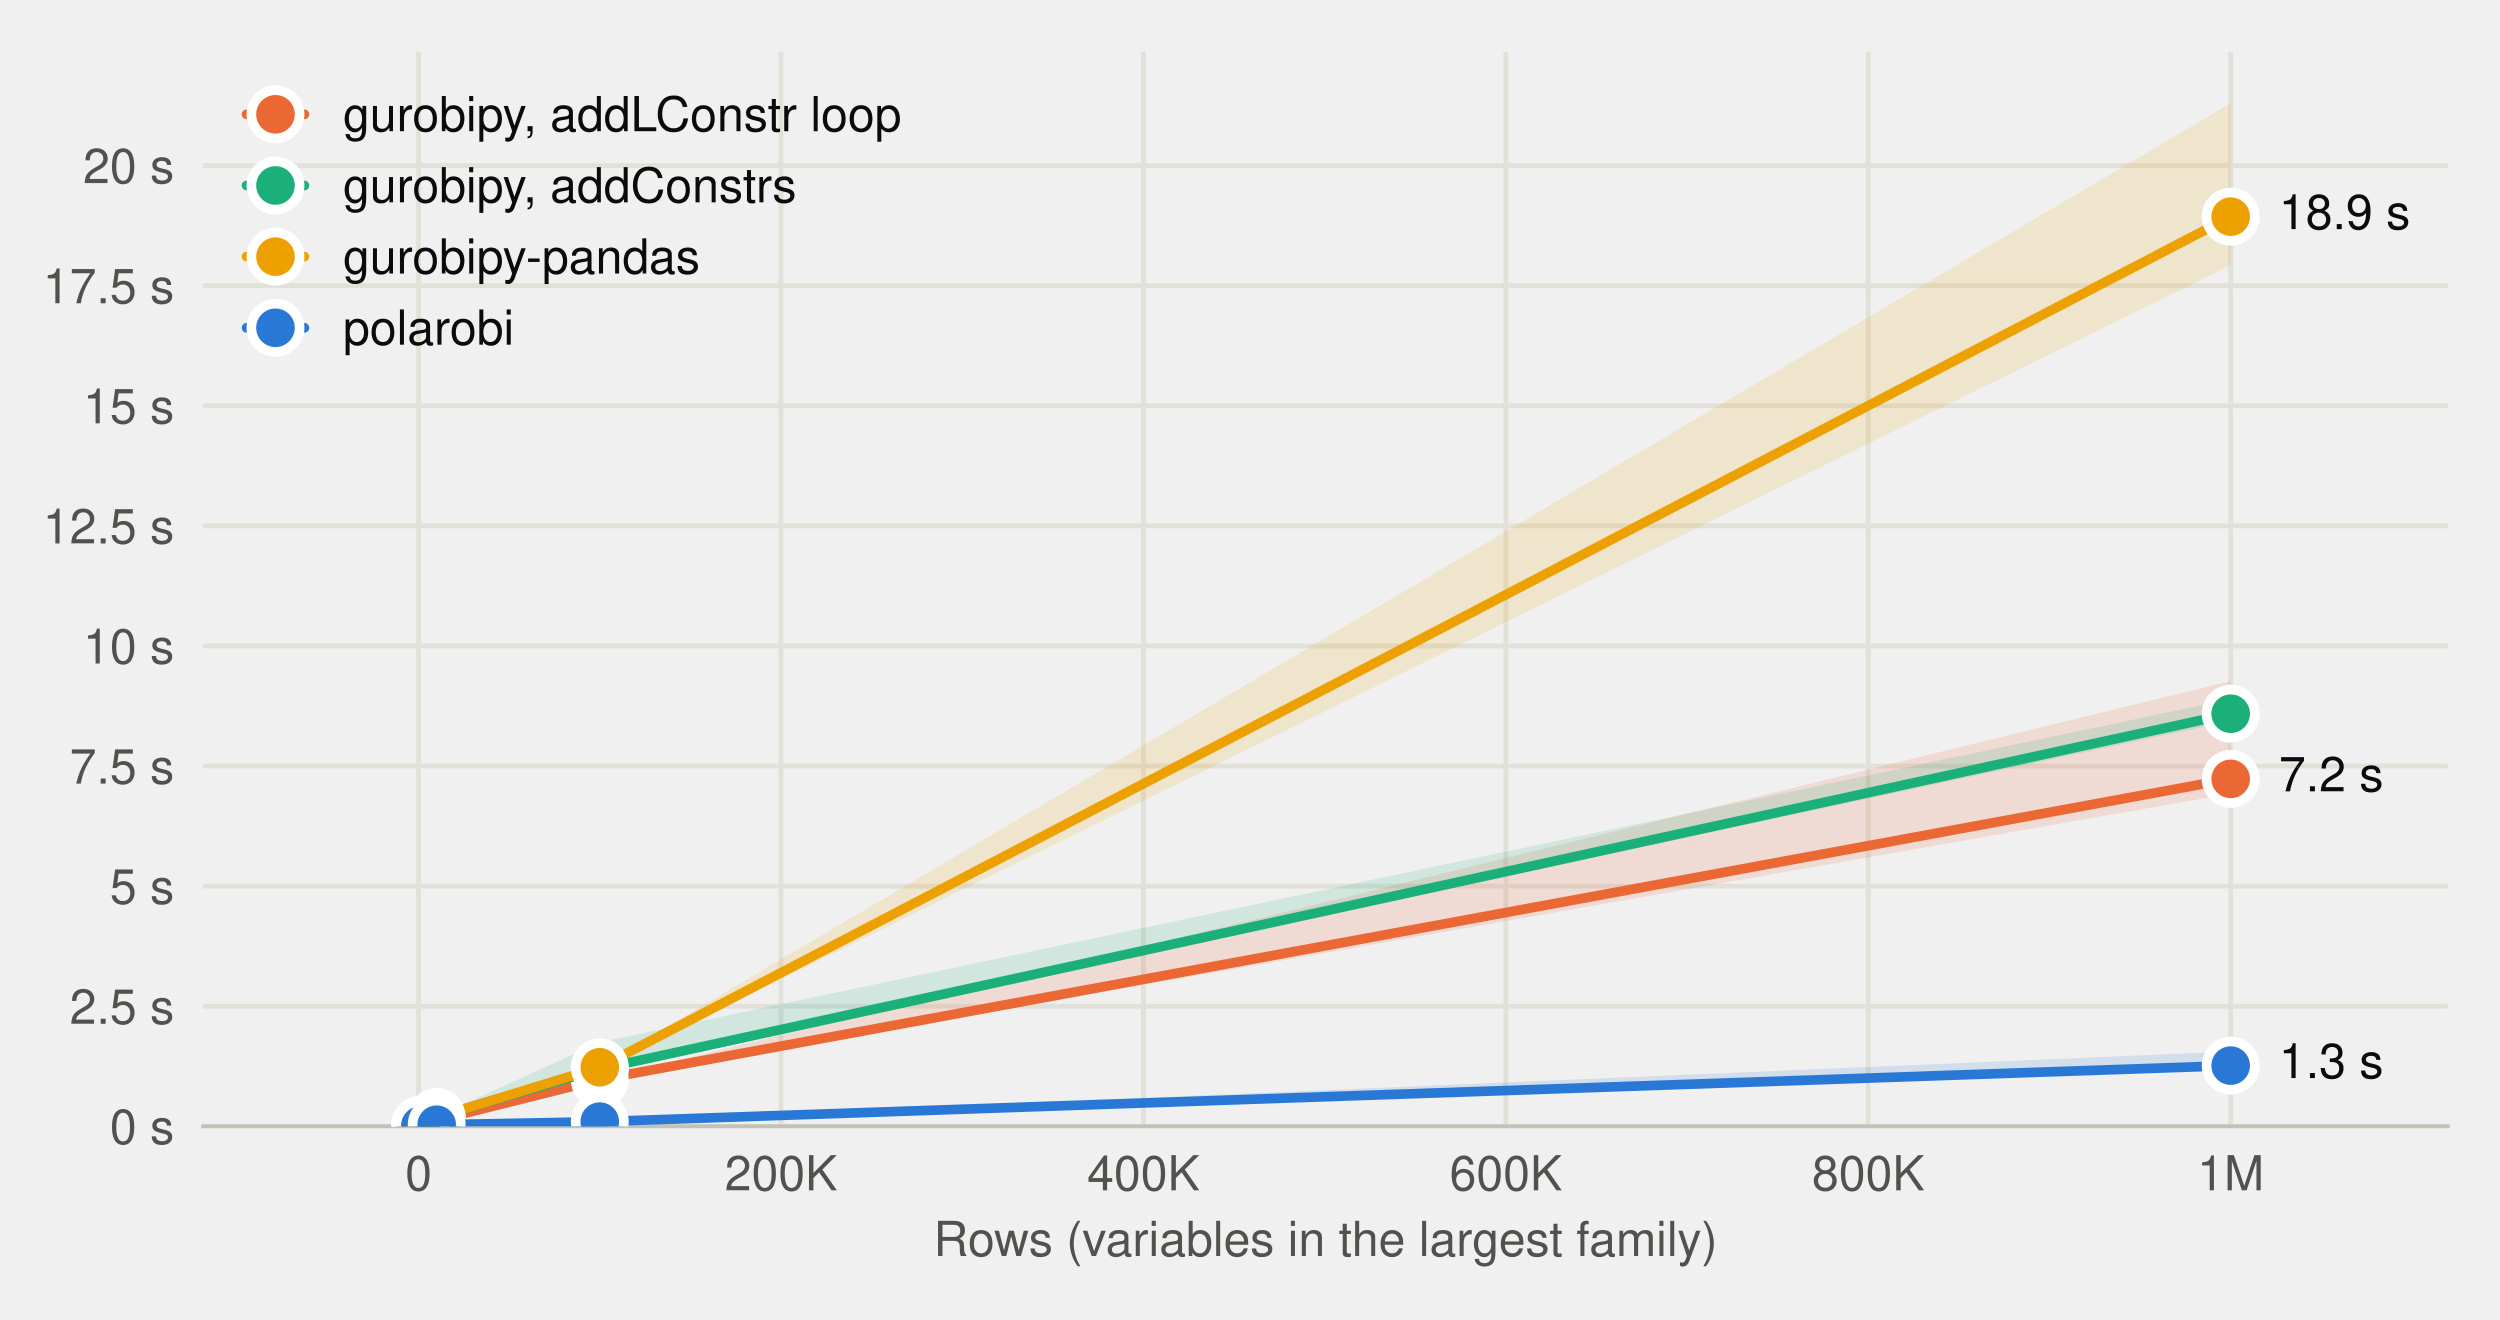
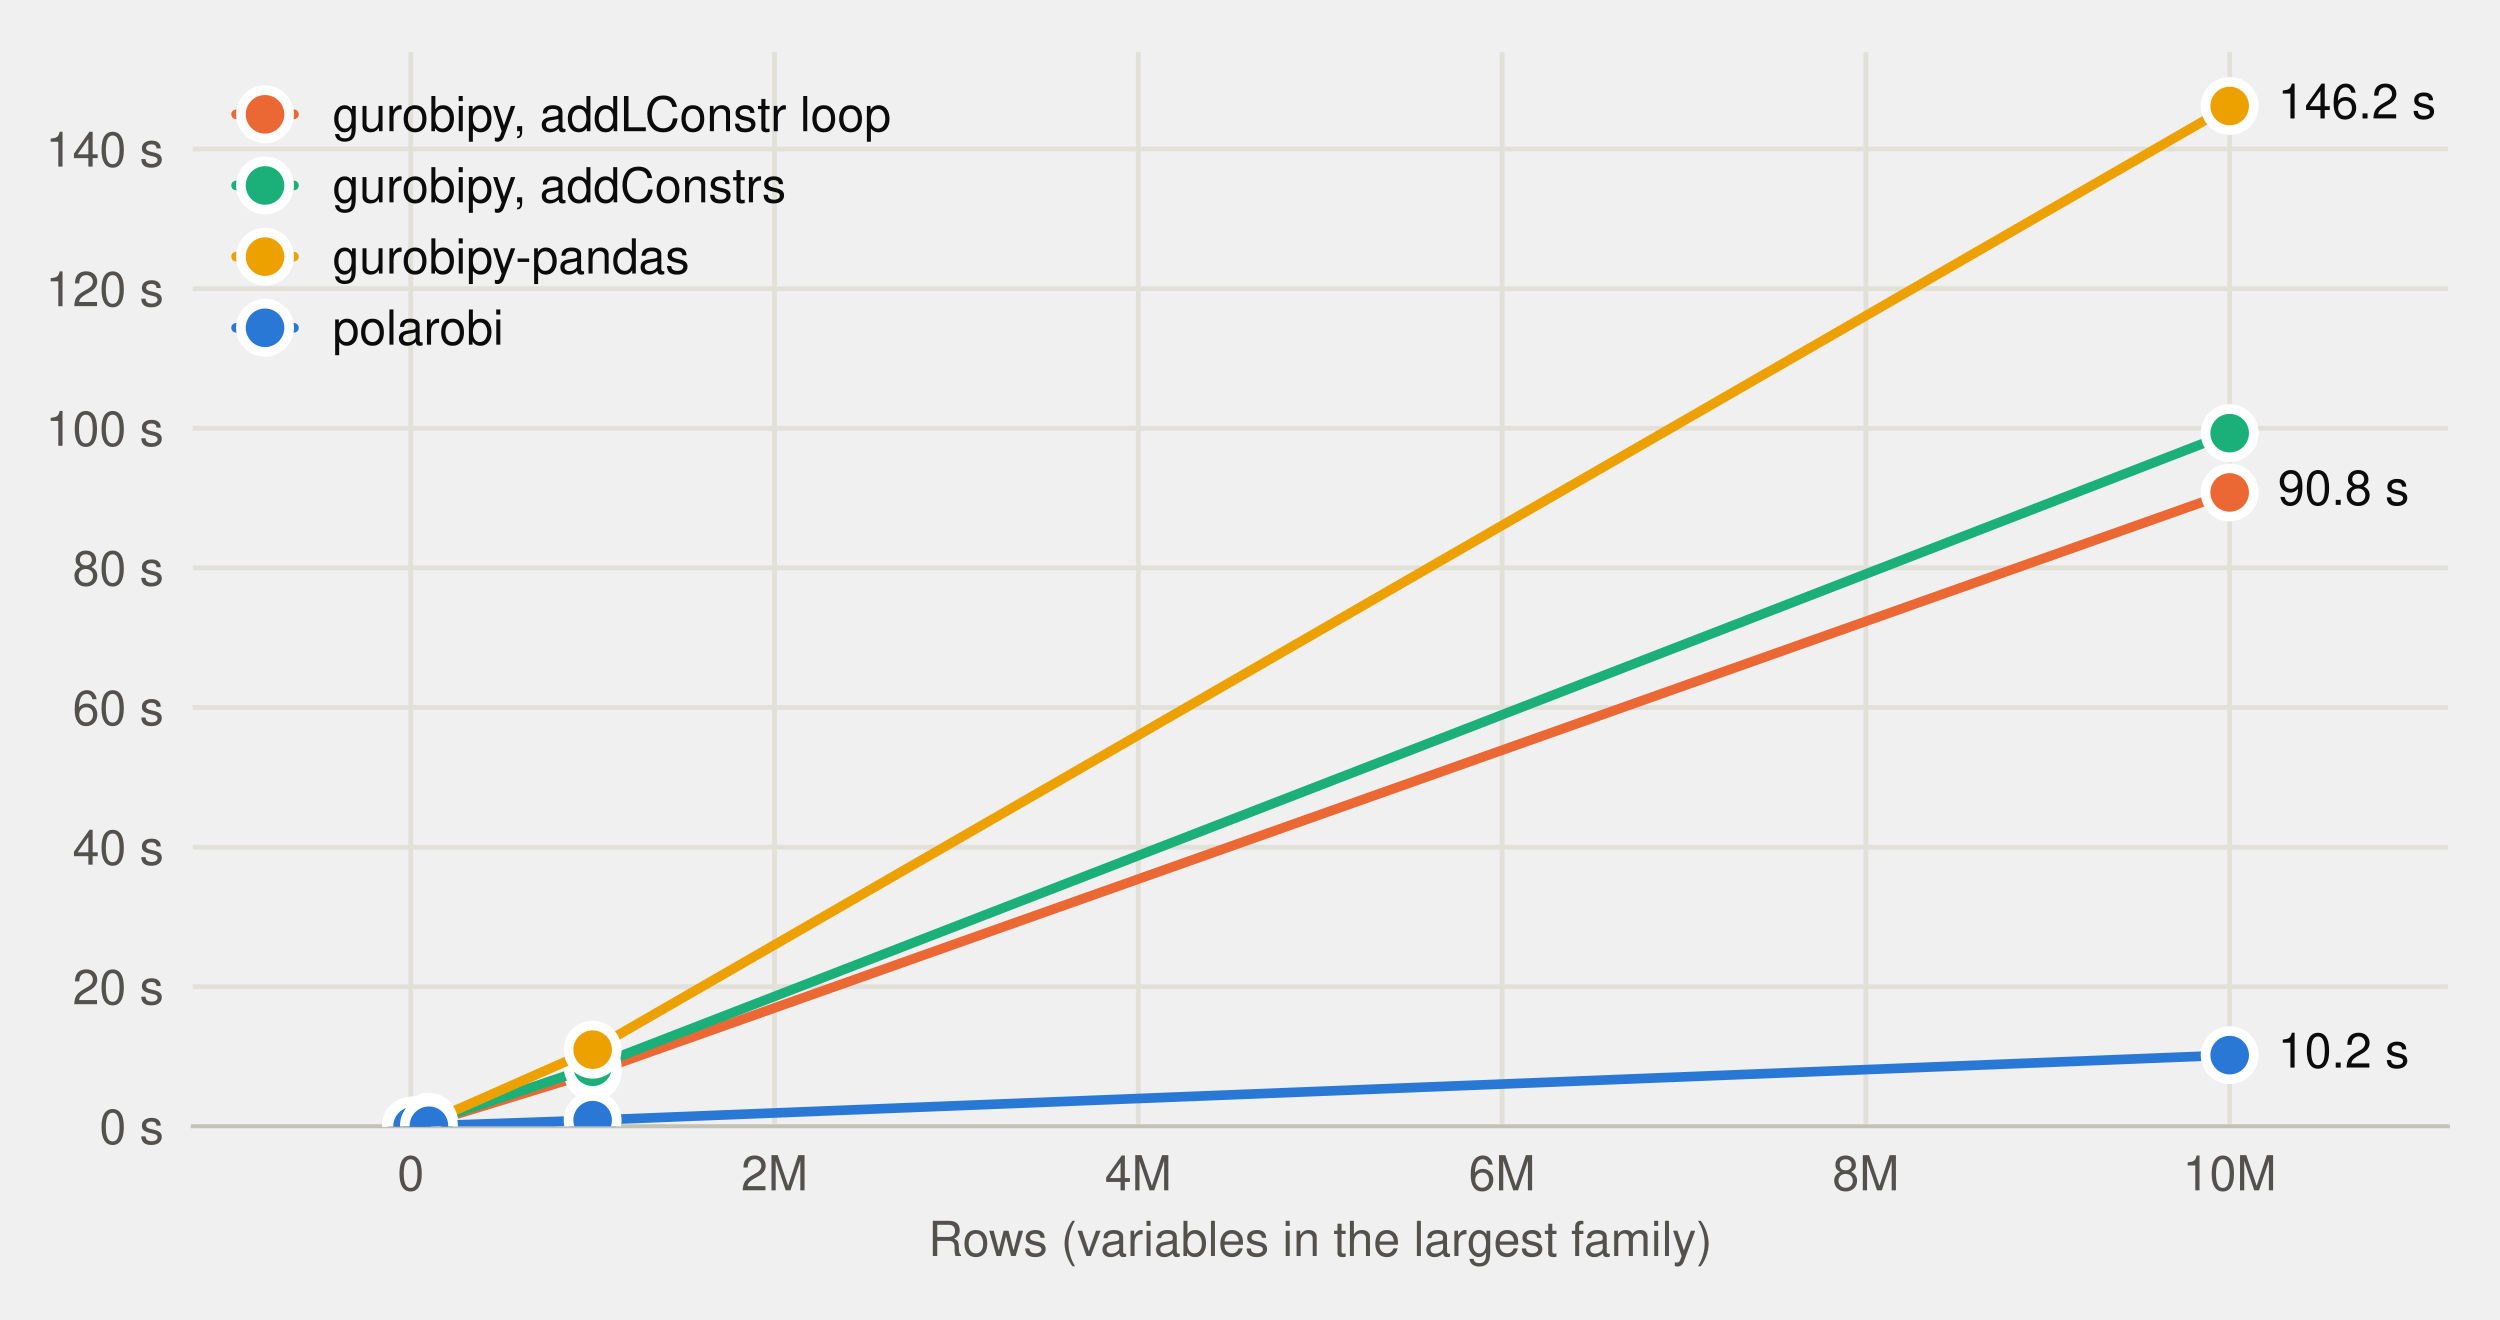
<svg xmlns="http://www.w3.org/2000/svg" xmlns:xlink="http://www.w3.org/1999/xlink" width="518.4pt" height="273.6pt" viewBox="0 0 518.4 273.6" version="1.1">
  <defs>
    <style type="text/css">*{stroke-linejoin: round; stroke-linecap: butt}</style>
  </defs>
  <g id="figure_1">
    <g id="patch_1">
      <path d="M 0 273.6  L 518.4 273.6  L 518.4 0  L 0 0  L 0 273.6  z " style="fill: none; opacity: 0" />
    </g>
    <g id="axes_1">
      <g id="patch_2">
-         <path d="M 42.123 233.553  L 507.6 233.553  L 507.6 10.8  L 42.123 10.8  L 42.123 233.553  z " style="fill: none" />
+         <path d="M 39.955 233.553  L 507.6 233.553  L 507.6 10.8  L 39.955 10.8  L 39.955 233.553  z " style="fill: none" />
      </g>
      <g id="matplotlib.axis_1">
        <g id="xtick_1">
          <g id="line2d_1">
-             <path d="M 86.794 233.553  L 86.794 10.8  " clip-path="url(#p4eef7593ea)" style="fill: none; stroke: #e1e0d9; stroke-linecap: square" />
+             <path d="M 85.173 233.553  L 85.173 10.8  " clip-path="url(#p4333befd88)" style="fill: none; stroke: #e1e0d9; stroke-linecap: square" />
          </g>
          <g id="line2d_2" />
          <g id="text_1">
-             <text style="font-size: 10px; font-family: 'Segoe UI', 'Helvetica', 'Arial', 'DejaVu Sans', sans-serif; text-anchor: middle; fill: #52514e" x="86.794" y="246.833" transform="rotate(-0 86.7938 246.833)">0</text>
+             <text style="font-size: 10px; font-family: 'Segoe UI', 'Helvetica', 'Arial', 'DejaVu Sans', sans-serif; text-anchor: middle; fill: #52514e" x="85.173" y="246.833" transform="rotate(-0 85.17297 246.833)">0</text>
          </g>
        </g>
        <g id="xtick_2">
          <g id="line2d_3">
-             <path d="M 161.946 233.553  L 161.946 10.8  " clip-path="url(#p4eef7593ea)" style="fill: none; stroke: #e1e0d9; stroke-linecap: square" />
+             <path d="M 160.607 233.553  L 160.607 10.8  " clip-path="url(#p4333befd88)" style="fill: none; stroke: #e1e0d9; stroke-linecap: square" />
          </g>
          <g id="line2d_4" />
          <g id="text_2">
-             <text style="font-size: 10px; font-family: 'Segoe UI', 'Helvetica', 'Arial', 'DejaVu Sans', sans-serif; text-anchor: middle; fill: #52514e" x="161.946" y="246.833" transform="rotate(-0 161.9458 246.833)">200K</text>
+             <text style="font-size: 10px; font-family: 'Segoe UI', 'Helvetica', 'Arial', 'DejaVu Sans', sans-serif; text-anchor: middle; fill: #52514e" x="160.607" y="246.833" transform="rotate(-0 160.6072 246.833)">2M</text>
          </g>
        </g>
        <g id="xtick_3">
          <g id="line2d_5">
-             <path d="M 237.098 233.553  L 237.098 10.8  " clip-path="url(#p4eef7593ea)" style="fill: none; stroke: #e1e0d9; stroke-linecap: square" />
+             <path d="M 236.041 233.553  L 236.041 10.8  " clip-path="url(#p4333befd88)" style="fill: none; stroke: #e1e0d9; stroke-linecap: square" />
          </g>
          <g id="line2d_6" />
          <g id="text_3">
-             <text style="font-size: 10px; font-family: 'Segoe UI', 'Helvetica', 'Arial', 'DejaVu Sans', sans-serif; text-anchor: middle; fill: #52514e" x="237.098" y="246.833" transform="rotate(-0 237.0978 246.833)">400K</text>
+             <text style="font-size: 10px; font-family: 'Segoe UI', 'Helvetica', 'Arial', 'DejaVu Sans', sans-serif; text-anchor: middle; fill: #52514e" x="236.041" y="246.833" transform="rotate(-0 236.0414 246.833)">4M</text>
          </g>
        </g>
        <g id="xtick_4">
          <g id="line2d_7">
-             <path d="M 312.25 233.553  L 312.25 10.8  " clip-path="url(#p4eef7593ea)" style="fill: none; stroke: #e1e0d9; stroke-linecap: square" />
+             <path d="M 311.476 233.553  L 311.476 10.8  " clip-path="url(#p4333befd88)" style="fill: none; stroke: #e1e0d9; stroke-linecap: square" />
          </g>
          <g id="line2d_8" />
          <g id="text_4">
-             <text style="font-size: 10px; font-family: 'Segoe UI', 'Helvetica', 'Arial', 'DejaVu Sans', sans-serif; text-anchor: middle; fill: #52514e" x="312.25" y="246.833" transform="rotate(-0 312.2498 246.833)">600K</text>
+             <text style="font-size: 10px; font-family: 'Segoe UI', 'Helvetica', 'Arial', 'DejaVu Sans', sans-serif; text-anchor: middle; fill: #52514e" x="311.476" y="246.833" transform="rotate(-0 311.4756 246.833)">6M</text>
          </g>
        </g>
        <g id="xtick_5">
          <g id="line2d_9">
-             <path d="M 387.402 233.553  L 387.402 10.8  " clip-path="url(#p4eef7593ea)" style="fill: none; stroke: #e1e0d9; stroke-linecap: square" />
+             <path d="M 386.91 233.553  L 386.91 10.8  " clip-path="url(#p4333befd88)" style="fill: none; stroke: #e1e0d9; stroke-linecap: square" />
          </g>
          <g id="line2d_10" />
          <g id="text_5">
-             <text style="font-size: 10px; font-family: 'Segoe UI', 'Helvetica', 'Arial', 'DejaVu Sans', sans-serif; text-anchor: middle; fill: #52514e" x="387.402" y="246.833" transform="rotate(-0 387.4019 246.833)">800K</text>
+             <text style="font-size: 10px; font-family: 'Segoe UI', 'Helvetica', 'Arial', 'DejaVu Sans', sans-serif; text-anchor: middle; fill: #52514e" x="386.91" y="246.833" transform="rotate(-0 386.9098 246.833)">8M</text>
          </g>
        </g>
        <g id="xtick_6">
          <g id="line2d_11">
-             <path d="M 462.554 233.553  L 462.554 10.8  " clip-path="url(#p4eef7593ea)" style="fill: none; stroke: #e1e0d9; stroke-linecap: square" />
+             <path d="M 462.344 233.553  L 462.344 10.8  " clip-path="url(#p4333befd88)" style="fill: none; stroke: #e1e0d9; stroke-linecap: square" />
          </g>
          <g id="line2d_12" />
          <g id="text_6">
-             <text style="font-size: 10px; font-family: 'Segoe UI', 'Helvetica', 'Arial', 'DejaVu Sans', sans-serif; text-anchor: middle; fill: #52514e" x="462.554" y="246.833" transform="rotate(-0 462.5539 246.833)">1M</text>
+             <text style="font-size: 10px; font-family: 'Segoe UI', 'Helvetica', 'Arial', 'DejaVu Sans', sans-serif; text-anchor: middle; fill: #52514e" x="462.344" y="246.833" transform="rotate(-0 462.344 246.833)">10M</text>
          </g>
        </g>
        <g id="text_7">
-           <text style="font-size: 10px; font-family: 'Segoe UI', 'Helvetica', 'Arial', 'DejaVu Sans', sans-serif; text-anchor: middle; fill: #52514e" x="274.862" y="260.447" transform="rotate(-0 274.8617 260.4469)">Rows (variables in the largest family)</text>
+           <text style="font-size: 10px; font-family: 'Segoe UI', 'Helvetica', 'Arial', 'DejaVu Sans', sans-serif; text-anchor: middle; fill: #52514e" x="273.777" y="260.447" transform="rotate(-0 273.7773 260.4469)">Rows (variables in the largest family)</text>
        </g>
      </g>
      <g id="matplotlib.axis_2">
        <g id="ytick_1">
          <g id="line2d_13">
-             <path d="M 42.123 233.553  L 507.6 233.553  " clip-path="url(#p4eef7593ea)" style="fill: none; stroke: #e1e0d9; stroke-linecap: square" />
+             <path d="M 39.955 233.553  L 507.6 233.553  " clip-path="url(#p4333befd88)" style="fill: none; stroke: #e1e0d9; stroke-linecap: square" />
          </g>
          <g id="line2d_14" />
          <g id="text_8">
-             <text style="font-size: 10px; font-family: 'Segoe UI', 'Helvetica', 'Arial', 'DejaVu Sans', sans-serif; text-anchor: end; fill: #52514e" x="36.123" y="237.193" transform="rotate(-0 36.12344 237.1929)">0 s</text>
+             <text style="font-size: 10px; font-family: 'Segoe UI', 'Helvetica', 'Arial', 'DejaVu Sans', sans-serif; text-anchor: end; fill: #52514e" x="33.955" y="237.193" transform="rotate(-0 33.95469 237.1929)">0 s</text>
          </g>
        </g>
        <g id="ytick_2">
          <g id="line2d_15">
-             <path d="M 42.123 208.652  L 507.6 208.652  " clip-path="url(#p4eef7593ea)" style="fill: none; stroke: #e1e0d9; stroke-linecap: square" />
+             <path d="M 39.955 204.603  L 507.6 204.603  " clip-path="url(#p4333befd88)" style="fill: none; stroke: #e1e0d9; stroke-linecap: square" />
          </g>
          <g id="line2d_16" />
          <g id="text_9">
-             <text style="font-size: 10px; font-family: 'Segoe UI', 'Helvetica', 'Arial', 'DejaVu Sans', sans-serif; text-anchor: end; fill: #52514e" x="36.123" y="212.292" transform="rotate(-0 36.12344 212.2917)">2.5 s</text>
+             <text style="font-size: 10px; font-family: 'Segoe UI', 'Helvetica', 'Arial', 'DejaVu Sans', sans-serif; text-anchor: end; fill: #52514e" x="33.955" y="208.243" transform="rotate(-0 33.95469 208.2434)">20 s</text>
          </g>
        </g>
        <g id="ytick_3">
          <g id="line2d_17">
-             <path d="M 42.123 183.75  L 507.6 183.75  " clip-path="url(#p4eef7593ea)" style="fill: none; stroke: #e1e0d9; stroke-linecap: square" />
+             <path d="M 39.955 175.654  L 507.6 175.654  " clip-path="url(#p4333befd88)" style="fill: none; stroke: #e1e0d9; stroke-linecap: square" />
          </g>
          <g id="line2d_18" />
          <g id="text_10">
-             <text style="font-size: 10px; font-family: 'Segoe UI', 'Helvetica', 'Arial', 'DejaVu Sans', sans-serif; text-anchor: end; fill: #52514e" x="36.123" y="187.39" transform="rotate(-0 36.12344 187.3905)">5 s</text>
+             <text style="font-size: 10px; font-family: 'Segoe UI', 'Helvetica', 'Arial', 'DejaVu Sans', sans-serif; text-anchor: end; fill: #52514e" x="33.955" y="179.294" transform="rotate(-0 33.95469 179.294)">40 s</text>
          </g>
        </g>
        <g id="ytick_4">
          <g id="line2d_19">
-             <path d="M 42.123 158.849  L 507.6 158.849  " clip-path="url(#p4eef7593ea)" style="fill: none; stroke: #e1e0d9; stroke-linecap: square" />
+             <path d="M 39.955 146.704  L 507.6 146.704  " clip-path="url(#p4333befd88)" style="fill: none; stroke: #e1e0d9; stroke-linecap: square" />
          </g>
          <g id="line2d_20" />
          <g id="text_11">
-             <text style="font-size: 10px; font-family: 'Segoe UI', 'Helvetica', 'Arial', 'DejaVu Sans', sans-serif; text-anchor: end; fill: #52514e" x="36.123" y="162.489" transform="rotate(-0 36.12344 162.4893)">7.5 s</text>
+             <text style="font-size: 10px; font-family: 'Segoe UI', 'Helvetica', 'Arial', 'DejaVu Sans', sans-serif; text-anchor: end; fill: #52514e" x="33.955" y="150.344" transform="rotate(-0 33.95469 150.3445)">60 s</text>
          </g>
        </g>
        <g id="ytick_5">
          <g id="line2d_21">
-             <path d="M 42.123 133.948  L 507.6 133.948  " clip-path="url(#p4eef7593ea)" style="fill: none; stroke: #e1e0d9; stroke-linecap: square" />
+             <path d="M 39.955 117.755  L 507.6 117.755  " clip-path="url(#p4333befd88)" style="fill: none; stroke: #e1e0d9; stroke-linecap: square" />
          </g>
          <g id="line2d_22" />
          <g id="text_12">
-             <text style="font-size: 10px; font-family: 'Segoe UI', 'Helvetica', 'Arial', 'DejaVu Sans', sans-serif; text-anchor: end; fill: #52514e" x="36.123" y="137.588" transform="rotate(-0 36.12344 137.5881)">10 s</text>
+             <text style="font-size: 10px; font-family: 'Segoe UI', 'Helvetica', 'Arial', 'DejaVu Sans', sans-serif; text-anchor: end; fill: #52514e" x="33.955" y="121.395" transform="rotate(-0 33.95469 121.395)">80 s</text>
          </g>
        </g>
        <g id="ytick_6">
          <g id="line2d_23">
-             <path d="M 42.123 109.047  L 507.6 109.047  " clip-path="url(#p4eef7593ea)" style="fill: none; stroke: #e1e0d9; stroke-linecap: square" />
+             <path d="M 39.955 88.805  L 507.6 88.805  " clip-path="url(#p4333befd88)" style="fill: none; stroke: #e1e0d9; stroke-linecap: square" />
          </g>
          <g id="line2d_24" />
          <g id="text_13">
-             <text style="font-size: 10px; font-family: 'Segoe UI', 'Helvetica', 'Arial', 'DejaVu Sans', sans-serif; text-anchor: end; fill: #52514e" x="36.123" y="112.687" transform="rotate(-0 36.12344 112.6869)">12.5 s</text>
+             <text style="font-size: 10px; font-family: 'Segoe UI', 'Helvetica', 'Arial', 'DejaVu Sans', sans-serif; text-anchor: end; fill: #52514e" x="33.955" y="92.446" transform="rotate(-0 33.95469 92.44558)">100 s</text>
          </g>
        </g>
        <g id="ytick_7">
          <g id="line2d_25">
-             <path d="M 42.123 84.146  L 507.6 84.146  " clip-path="url(#p4eef7593ea)" style="fill: none; stroke: #e1e0d9; stroke-linecap: square" />
+             <path d="M 39.955 59.856  L 507.6 59.856  " clip-path="url(#p4333befd88)" style="fill: none; stroke: #e1e0d9; stroke-linecap: square" />
          </g>
          <g id="line2d_26" />
          <g id="text_14">
-             <text style="font-size: 10px; font-family: 'Segoe UI', 'Helvetica', 'Arial', 'DejaVu Sans', sans-serif; text-anchor: end; fill: #52514e" x="36.123" y="87.786" transform="rotate(-0 36.12344 87.78566)">15 s</text>
+             <text style="font-size: 10px; font-family: 'Segoe UI', 'Helvetica', 'Arial', 'DejaVu Sans', sans-serif; text-anchor: end; fill: #52514e" x="33.955" y="63.496" transform="rotate(-0 33.95469 63.49612)">120 s</text>
          </g>
        </g>
        <g id="ytick_8">
          <g id="line2d_27">
-             <path d="M 42.123 59.244  L 507.6 59.244  " clip-path="url(#p4eef7593ea)" style="fill: none; stroke: #e1e0d9; stroke-linecap: square" />
+             <path d="M 39.955 30.907  L 507.6 30.907  " clip-path="url(#p4333befd88)" style="fill: none; stroke: #e1e0d9; stroke-linecap: square" />
          </g>
          <g id="line2d_28" />
          <g id="text_15">
-             <text style="font-size: 10px; font-family: 'Segoe UI', 'Helvetica', 'Arial', 'DejaVu Sans', sans-serif; text-anchor: end; fill: #52514e" x="36.123" y="62.884" transform="rotate(-0 36.12344 62.88446)">17.5 s</text>
-           </g>
-         </g>
-         <g id="ytick_9">
-           <g id="line2d_29">
-             <path d="M 42.123 34.343  L 507.6 34.343  " clip-path="url(#p4eef7593ea)" style="fill: none; stroke: #e1e0d9; stroke-linecap: square" />
-           </g>
-           <g id="line2d_30" />
-           <g id="text_16">
-             <text style="font-size: 10px; font-family: 'Segoe UI', 'Helvetica', 'Arial', 'DejaVu Sans', sans-serif; text-anchor: end; fill: #52514e" x="36.123" y="37.983" transform="rotate(-0 36.12344 37.98325)">20 s</text>
+             <text style="font-size: 10px; font-family: 'Segoe UI', 'Helvetica', 'Arial', 'DejaVu Sans', sans-serif; text-anchor: end; fill: #52514e" x="33.955" y="34.547" transform="rotate(-0 33.95469 34.54666)">140 s</text>
          </g>
        </g>
      </g>
      <g id="FillBetweenPolyCollection_1">
        <defs>
-           <path id="m71e06b8d98" d="M 87.17 -40.211  L 87.17 -40.209  L 90.551 -41.262  L 124.37 -49.545  L 462.554 -109.038  L 462.554 -132.397  L 462.554 -132.397  L 124.37 -49.793  L 90.551 -41.316  L 87.17 -40.211  z " />
-         </defs>
-         <g clip-path="url(#p4eef7593ea)">
-           <use xlink:href="#m71e06b8d98" x="0" y="273.6" style="fill: #eb6834; fill-opacity: 0.15" />
+           <path id="mdb20a7a9fa" d="M 85.211 -40.066  L 85.211 -40.066  L 85.55 -40.144  L 88.945 -40.791  L 122.89 -51.231  L 462.344 -171.068  L 462.344 -172.052  L 462.344 -172.052  L 122.89 -51.259  L 88.945 -40.807  L 85.55 -40.149  L 85.211 -40.066  z " />
+         </defs>
+         <g clip-path="url(#p4333befd88)">
+           <use xlink:href="#mdb20a7a9fa" x="0" y="273.6" style="fill: #eb6834; fill-opacity: 0.15" />
        </g>
      </g>
      <g id="FillBetweenPolyCollection_2">
        <defs>
-           <path id="mb4ed086ef9" d="M 87.17 -40.322  L 87.17 -40.318  L 90.551 -41.939  L 124.37 -51.737  L 462.554 -124.086  L 462.554 -128.643  L 462.554 -128.643  L 124.37 -57.478  L 90.551 -42.11  L 87.17 -40.322  z " />
-         </defs>
-         <g clip-path="url(#p4eef7593ea)">
-           <use xlink:href="#mb4ed086ef9" x="0" y="273.6" style="fill: #1baf7a; fill-opacity: 0.15" />
+           <path id="m2f528c7128" d="M 85.211 -40.08  L 85.211 -40.079  L 85.55 -40.192  L 88.945 -40.96  L 122.89 -52.349  L 462.344 -183.305  L 462.344 -184.195  L 462.344 -184.195  L 122.89 -52.433  L 88.945 -40.977  L 85.55 -40.194  L 85.211 -40.08  z " />
+         </defs>
+         <g clip-path="url(#p4333befd88)">
+           <use xlink:href="#m2f528c7128" x="0" y="273.6" style="fill: #1baf7a; fill-opacity: 0.15" />
        </g>
      </g>
      <g id="FillBetweenPolyCollection_3">
        <defs>
-           <path id="m5f2456b470" d="M 87.17 -40.4  L 87.17 -40.373  L 90.551 -41.918  L 124.37 -52.068  L 462.554 -218.623  L 462.554 -252.2  L 462.554 -252.2  L 124.37 -52.479  L 90.551 -41.934  L 87.17 -40.4  z " />
-         </defs>
-         <g clip-path="url(#p4eef7593ea)">
-           <use xlink:href="#m5f2456b470" x="0" y="273.6" style="fill: #eda100; fill-opacity: 0.15" />
+           <path id="m56b8233473" d="M 85.211 -40.086  L 85.211 -40.085  L 85.55 -40.18  L 88.945 -40.949  L 122.89 -55.893  L 462.344 -251.292  L 462.344 -252.193  L 462.344 -252.193  L 122.89 -55.976  L 88.945 -40.958  L 85.55 -40.182  L 85.211 -40.086  z " />
+         </defs>
+         <g clip-path="url(#p4333befd88)">
+           <use xlink:href="#m56b8233473" x="0" y="273.6" style="fill: #eda100; fill-opacity: 0.15" />
        </g>
      </g>
      <g id="FillBetweenPolyCollection_4">
        <defs>
-           <path id="m6938c5afb1" d="M 87.17 -40.215  L 87.17 -40.211  L 90.551 -40.355  L 124.37 -40.923  L 462.554 -52.48  L 462.554 -55.566  L 462.554 -55.566  L 124.37 -41.143  L 90.551 -40.406  L 87.17 -40.215  z " />
-         </defs>
-         <g clip-path="url(#p4eef7593ea)">
-           <use xlink:href="#m6938c5afb1" x="0" y="273.6" style="fill: #2a78d6; fill-opacity: 0.15" />
+           <path id="mf9cb048799" d="M 85.211 -40.061  L 85.211 -40.06  L 85.55 -40.075  L 88.945 -40.159  L 122.89 -41.319  L 462.344 -54.776  L 462.344 -54.856  L 462.344 -54.856  L 122.89 -41.328  L 88.945 -40.167  L 85.55 -40.077  L 85.211 -40.061  z " />
+         </defs>
+         <g clip-path="url(#p4333befd88)">
+           <use xlink:href="#mf9cb048799" x="0" y="273.6" style="fill: #2a78d6; fill-opacity: 0.15" />
        </g>
      </g>
      <g id="patch_3">
-         <path d="M 42.123 233.553  L 507.6 233.553  " style="fill: none; stroke: #c3c2b7; stroke-width: 0.8; stroke-linejoin: miter; stroke-linecap: square" />
+         <path d="M 39.955 233.553  L 507.6 233.553  " style="fill: none; stroke: #c3c2b7; stroke-width: 0.8; stroke-linejoin: miter; stroke-linecap: square" />
+       </g>
+       <g id="line2d_29">
+         <path d="M 85.211 233.534  L 85.55 233.454  L 88.945 232.802  L 122.89 222.359  L 462.344 102.109  " clip-path="url(#p4333befd88)" style="fill: none; stroke: #eb6834; stroke-width: 2; stroke-linecap: round" />
+         <defs>
+           <path id="m07a8c75a91" d="M 0 5  C 1.326 5 2.598 4.473 3.536 3.536  C 4.473 2.598 5 1.326 5 0  C 5 -1.326 4.473 -2.598 3.536 -3.536  C 2.598 -4.473 1.326 -5 0 -5  C -1.326 -5 -2.598 -4.473 -3.536 -3.536  C -4.473 -2.598 -5 -1.326 -5 0  C -5 1.326 -4.473 2.598 -3.536 3.536  C -2.598 4.473 -1.326 5 0 5  z " style="stroke: #ffffff; stroke-width: 2" />
+         </defs>
+         <g clip-path="url(#p4333befd88)">
+           <use xlink:href="#m07a8c75a91" x="85.211" y="233.534" style="fill: #eb6834; stroke: #ffffff; stroke-width: 2" />
+           <use xlink:href="#m07a8c75a91" x="85.55" y="233.454" style="fill: #eb6834; stroke: #ffffff; stroke-width: 2" />
+           <use xlink:href="#m07a8c75a91" x="88.945" y="232.802" style="fill: #eb6834; stroke: #ffffff; stroke-width: 2" />
+           <use xlink:href="#m07a8c75a91" x="122.89" y="222.359" style="fill: #eb6834; stroke: #ffffff; stroke-width: 2" />
+           <use xlink:href="#m07a8c75a91" x="462.344" y="102.109" style="fill: #eb6834; stroke: #ffffff; stroke-width: 2" />
+         </g>
+       </g>
+       <g id="line2d_30">
+         <path d="M 85.211 233.521  L 85.55 233.407  L 88.945 232.634  L 122.89 221.208  L 462.344 89.82  " clip-path="url(#p4333befd88)" style="fill: none; stroke: #1baf7a; stroke-width: 2; stroke-linecap: round" />
+         <defs>
+           <path id="maf6054d061" d="M 0 5  C 1.326 5 2.598 4.473 3.536 3.536  C 4.473 2.598 5 1.326 5 0  C 5 -1.326 4.473 -2.598 3.536 -3.536  C 2.598 -4.473 1.326 -5 0 -5  C -1.326 -5 -2.598 -4.473 -3.536 -3.536  C -4.473 -2.598 -5 -1.326 -5 0  C -5 1.326 -4.473 2.598 -3.536 3.536  C -2.598 4.473 -1.326 5 0 5  z " style="stroke: #ffffff; stroke-width: 2" />
+         </defs>
+         <g clip-path="url(#p4333befd88)">
+           <use xlink:href="#maf6054d061" x="85.211" y="233.521" style="fill: #1baf7a; stroke: #ffffff; stroke-width: 2" />
+           <use xlink:href="#maf6054d061" x="85.55" y="233.407" style="fill: #1baf7a; stroke: #ffffff; stroke-width: 2" />
+           <use xlink:href="#maf6054d061" x="88.945" y="232.634" style="fill: #1baf7a; stroke: #ffffff; stroke-width: 2" />
+           <use xlink:href="#maf6054d061" x="122.89" y="221.208" style="fill: #1baf7a; stroke: #ffffff; stroke-width: 2" />
+           <use xlink:href="#maf6054d061" x="462.344" y="89.82" style="fill: #1baf7a; stroke: #ffffff; stroke-width: 2" />
+         </g>
      </g>
      <g id="line2d_31">
-         <path d="M 87.17 233.389  L 90.551 232.304  L 124.37 223.845  L 462.554 161.509  " clip-path="url(#p4eef7593ea)" style="fill: none; stroke: #eb6834; stroke-width: 2; stroke-linecap: round" />
-         <defs>
-           <path id="me15301010b" d="M 0 5  C 1.326 5 2.598 4.473 3.536 3.536  C 4.473 2.598 5 1.326 5 0  C 5 -1.326 4.473 -2.598 3.536 -3.536  C 2.598 -4.473 1.326 -5 0 -5  C -1.326 -5 -2.598 -4.473 -3.536 -3.536  C -4.473 -2.598 -5 -1.326 -5 0  C -5 1.326 -4.473 2.598 -3.536 3.536  C -2.598 4.473 -1.326 5 0 5  z " style="stroke: #ffffff; stroke-width: 2" />
-         </defs>
-         <g clip-path="url(#p4eef7593ea)">
-           <use xlink:href="#me15301010b" x="87.17" y="233.389" style="fill: #eb6834; stroke: #ffffff; stroke-width: 2" />
-           <use xlink:href="#me15301010b" x="90.551" y="232.304" style="fill: #eb6834; stroke: #ffffff; stroke-width: 2" />
-           <use xlink:href="#me15301010b" x="124.37" y="223.845" style="fill: #eb6834; stroke: #ffffff; stroke-width: 2" />
-           <use xlink:href="#me15301010b" x="462.554" y="161.509" style="fill: #eb6834; stroke: #ffffff; stroke-width: 2" />
+         <path d="M 85.211 233.514  L 85.55 233.419  L 88.945 232.647  L 122.89 217.659  L 462.344 21.981  " clip-path="url(#p4333befd88)" style="fill: none; stroke: #eda100; stroke-width: 2; stroke-linecap: round" />
+         <defs>
+           <path id="mf07ee751b1" d="M 0 5  C 1.326 5 2.598 4.473 3.536 3.536  C 4.473 2.598 5 1.326 5 0  C 5 -1.326 4.473 -2.598 3.536 -3.536  C 2.598 -4.473 1.326 -5 0 -5  C -1.326 -5 -2.598 -4.473 -3.536 -3.536  C -4.473 -2.598 -5 -1.326 -5 0  C -5 1.326 -4.473 2.598 -3.536 3.536  C -2.598 4.473 -1.326 5 0 5  z " style="stroke: #ffffff; stroke-width: 2" />
+         </defs>
+         <g clip-path="url(#p4333befd88)">
+           <use xlink:href="#mf07ee751b1" x="85.211" y="233.514" style="fill: #eda100; stroke: #ffffff; stroke-width: 2" />
+           <use xlink:href="#mf07ee751b1" x="85.55" y="233.419" style="fill: #eda100; stroke: #ffffff; stroke-width: 2" />
+           <use xlink:href="#mf07ee751b1" x="88.945" y="232.647" style="fill: #eda100; stroke: #ffffff; stroke-width: 2" />
+           <use xlink:href="#mf07ee751b1" x="122.89" y="217.659" style="fill: #eda100; stroke: #ffffff; stroke-width: 2" />
+           <use xlink:href="#mf07ee751b1" x="462.344" y="21.981" style="fill: #eda100; stroke: #ffffff; stroke-width: 2" />
        </g>
      </g>
      <g id="line2d_32">
-         <path d="M 87.17 233.279  L 90.551 231.625  L 124.37 221.657  L 462.554 147.999  " clip-path="url(#p4eef7593ea)" style="fill: none; stroke: #1baf7a; stroke-width: 2; stroke-linecap: round" />
-         <defs>
-           <path id="md6f80b05fd" d="M 0 5  C 1.326 5 2.598 4.473 3.536 3.536  C 4.473 2.598 5 1.326 5 0  C 5 -1.326 4.473 -2.598 3.536 -3.536  C 2.598 -4.473 1.326 -5 0 -5  C -1.326 -5 -2.598 -4.473 -3.536 -3.536  C -4.473 -2.598 -5 -1.326 -5 0  C -5 1.326 -4.473 2.598 -3.536 3.536  C -2.598 4.473 -1.326 5 0 5  z " style="stroke: #ffffff; stroke-width: 2" />
-         </defs>
-         <g clip-path="url(#p4eef7593ea)">
-           <use xlink:href="#md6f80b05fd" x="87.17" y="233.279" style="fill: #1baf7a; stroke: #ffffff; stroke-width: 2" />
-           <use xlink:href="#md6f80b05fd" x="90.551" y="231.625" style="fill: #1baf7a; stroke: #ffffff; stroke-width: 2" />
-           <use xlink:href="#md6f80b05fd" x="124.37" y="221.657" style="fill: #1baf7a; stroke: #ffffff; stroke-width: 2" />
-           <use xlink:href="#md6f80b05fd" x="462.554" y="147.999" style="fill: #1baf7a; stroke: #ffffff; stroke-width: 2" />
-         </g>
-       </g>
-       <g id="line2d_33">
-         <path d="M 87.17 233.22  L 90.551 231.676  L 124.37 221.305  L 462.554 44.923  " clip-path="url(#p4eef7593ea)" style="fill: none; stroke: #eda100; stroke-width: 2; stroke-linecap: round" />
-         <defs>
-           <path id="m454de67a1a" d="M 0 5  C 1.326 5 2.598 4.473 3.536 3.536  C 4.473 2.598 5 1.326 5 0  C 5 -1.326 4.473 -2.598 3.536 -3.536  C 2.598 -4.473 1.326 -5 0 -5  C -1.326 -5 -2.598 -4.473 -3.536 -3.536  C -4.473 -2.598 -5 -1.326 -5 0  C -5 1.326 -4.473 2.598 -3.536 3.536  C -2.598 4.473 -1.326 5 0 5  z " style="stroke: #ffffff; stroke-width: 2" />
-         </defs>
-         <g clip-path="url(#p4eef7593ea)">
-           <use xlink:href="#m454de67a1a" x="87.17" y="233.22" style="fill: #eda100; stroke: #ffffff; stroke-width: 2" />
-           <use xlink:href="#m454de67a1a" x="90.551" y="231.676" style="fill: #eda100; stroke: #ffffff; stroke-width: 2" />
-           <use xlink:href="#m454de67a1a" x="124.37" y="221.305" style="fill: #eda100; stroke: #ffffff; stroke-width: 2" />
-           <use xlink:href="#m454de67a1a" x="462.554" y="44.923" style="fill: #eda100; stroke: #ffffff; stroke-width: 2" />
-         </g>
-       </g>
-       <g id="line2d_34">
-         <path d="M 87.17 233.386  L 90.551 233.226  L 124.37 232.581  L 462.554 220.967  " clip-path="url(#p4eef7593ea)" style="fill: none; stroke: #2a78d6; stroke-width: 2; stroke-linecap: round" />
-         <defs>
-           <path id="m516cdb5794" d="M 0 5  C 1.326 5 2.598 4.473 3.536 3.536  C 4.473 2.598 5 1.326 5 0  C 5 -1.326 4.473 -2.598 3.536 -3.536  C 2.598 -4.473 1.326 -5 0 -5  C -1.326 -5 -2.598 -4.473 -3.536 -3.536  C -4.473 -2.598 -5 -1.326 -5 0  C -5 1.326 -4.473 2.598 -3.536 3.536  C -2.598 4.473 -1.326 5 0 5  z " style="stroke: #ffffff; stroke-width: 2" />
-         </defs>
-         <g clip-path="url(#p4eef7593ea)">
-           <use xlink:href="#m516cdb5794" x="87.17" y="233.386" style="fill: #2a78d6; stroke: #ffffff; stroke-width: 2" />
-           <use xlink:href="#m516cdb5794" x="90.551" y="233.226" style="fill: #2a78d6; stroke: #ffffff; stroke-width: 2" />
-           <use xlink:href="#m516cdb5794" x="124.37" y="232.581" style="fill: #2a78d6; stroke: #ffffff; stroke-width: 2" />
-           <use xlink:href="#m516cdb5794" x="462.554" y="220.967" style="fill: #2a78d6; stroke: #ffffff; stroke-width: 2" />
-         </g>
+         <path d="M 85.211 233.539  L 85.55 233.524  L 88.945 233.438  L 122.89 232.275  L 462.344 218.792  " clip-path="url(#p4333befd88)" style="fill: none; stroke: #2a78d6; stroke-width: 2; stroke-linecap: round" />
+         <defs>
+           <path id="m77c98f35a2" d="M 0 5  C 1.326 5 2.598 4.473 3.536 3.536  C 4.473 2.598 5 1.326 5 0  C 5 -1.326 4.473 -2.598 3.536 -3.536  C 2.598 -4.473 1.326 -5 0 -5  C -1.326 -5 -2.598 -4.473 -3.536 -3.536  C -4.473 -2.598 -5 -1.326 -5 0  C -5 1.326 -4.473 2.598 -3.536 3.536  C -2.598 4.473 -1.326 5 0 5  z " style="stroke: #ffffff; stroke-width: 2" />
+         </defs>
+         <g clip-path="url(#p4333befd88)">
+           <use xlink:href="#m77c98f35a2" x="85.211" y="233.539" style="fill: #2a78d6; stroke: #ffffff; stroke-width: 2" />
+           <use xlink:href="#m77c98f35a2" x="85.55" y="233.524" style="fill: #2a78d6; stroke: #ffffff; stroke-width: 2" />
+           <use xlink:href="#m77c98f35a2" x="88.945" y="233.438" style="fill: #2a78d6; stroke: #ffffff; stroke-width: 2" />
+           <use xlink:href="#m77c98f35a2" x="122.89" y="232.275" style="fill: #2a78d6; stroke: #ffffff; stroke-width: 2" />
+           <use xlink:href="#m77c98f35a2" x="462.344" y="218.792" style="fill: #2a78d6; stroke: #ffffff; stroke-width: 2" />
+         </g>
+       </g>
+       <g id="text_16">
+         <text style="font-size: 10px; font-family: 'Segoe UI', 'Helvetica', 'Arial', 'DejaVu Sans', sans-serif; text-anchor: start; fill: #0b0b0b" x="472.344" y="221.38" transform="rotate(-0 472.344 221.38)">10.2 s</text>
      </g>
      <g id="text_17">
-         <text style="font-size: 10px; font-family: 'Segoe UI', 'Helvetica', 'Arial', 'DejaVu Sans', sans-serif; text-anchor: start; fill: #0b0b0b" x="472.554" y="223.554" transform="rotate(-0 472.5539 223.5544)">1.3 s</text>
+         <text style="font-size: 10px; font-family: 'Segoe UI', 'Helvetica', 'Arial', 'DejaVu Sans', sans-serif; text-anchor: start; fill: #0b0b0b" x="472.344" y="104.697" transform="rotate(-0 472.344 104.6965)">90.8 s</text>
      </g>
      <g id="text_18">
-         <text style="font-size: 10px; font-family: 'Segoe UI', 'Helvetica', 'Arial', 'DejaVu Sans', sans-serif; text-anchor: start; fill: #0b0b0b" x="472.554" y="164.096" transform="rotate(-0 472.5539 164.0965)">7.2 s</text>
-       </g>
-       <g id="text_19">
-         <text style="font-size: 10px; font-family: 'Segoe UI', 'Helvetica', 'Arial', 'DejaVu Sans', sans-serif; text-anchor: start; fill: #0b0b0b" x="472.554" y="47.511" transform="rotate(-0 472.5539 47.5107)">18.9 s</text>
+         <text style="font-size: 10px; font-family: 'Segoe UI', 'Helvetica', 'Arial', 'DejaVu Sans', sans-serif; text-anchor: start; fill: #0b0b0b" x="472.344" y="24.568" transform="rotate(-0 472.344 24.56841)">146.2 s</text>
      </g>
      <g id="legend_1">
+         <g id="line2d_33">
+           <path d="M 48.955 23.703  L 54.955 23.703  L 60.955 23.703  " style="fill: none; stroke: #eb6834; stroke-width: 2; stroke-linecap: round" />
+           <g>
+             <use xlink:href="#m07a8c75a91" x="54.955" y="23.703" style="fill: #eb6834; stroke: #ffffff; stroke-width: 2" />
+           </g>
+         </g>
+         <g id="text_19">
+           <text style="font-size: 10px; font-family: 'Segoe UI', 'Helvetica', 'Arial', 'DejaVu Sans', sans-serif; text-anchor: start; fill: #0b0b0b" x="68.955" y="27.203" transform="rotate(-0 68.95469 27.20312)">gurobipy, addLConstr loop</text>
+         </g>
+         <g id="line2d_34">
+           <path d="M 48.955 38.459  L 54.955 38.459  L 60.955 38.459  " style="fill: none; stroke: #1baf7a; stroke-width: 2; stroke-linecap: round" />
+           <g>
+             <use xlink:href="#maf6054d061" x="54.955" y="38.459" style="fill: #1baf7a; stroke: #ffffff; stroke-width: 2" />
+           </g>
+         </g>
+         <g id="text_20">
+           <text style="font-size: 10px; font-family: 'Segoe UI', 'Helvetica', 'Arial', 'DejaVu Sans', sans-serif; text-anchor: start; fill: #0b0b0b" x="68.955" y="41.959" transform="rotate(-0 68.95469 41.95938)">gurobipy, addConstrs</text>
+         </g>
        <g id="line2d_35">
-           <path d="M 51.123 23.703  L 57.123 23.703  L 63.123 23.703  " style="fill: none; stroke: #eb6834; stroke-width: 2; stroke-linecap: round" />
-           <g>
-             <use xlink:href="#me15301010b" x="57.123" y="23.703" style="fill: #eb6834; stroke: #ffffff; stroke-width: 2" />
-           </g>
-         </g>
-         <g id="text_20">
-           <text style="font-size: 10px; font-family: 'Segoe UI', 'Helvetica', 'Arial', 'DejaVu Sans', sans-serif; text-anchor: start; fill: #0b0b0b" x="71.123" y="27.203" transform="rotate(-0 71.12344 27.20312)">gurobipy, addLConstr loop</text>
+           <path d="M 48.955 53.216  L 54.955 53.216  L 60.955 53.216  " style="fill: none; stroke: #eda100; stroke-width: 2; stroke-linecap: round" />
+           <g>
+             <use xlink:href="#mf07ee751b1" x="54.955" y="53.216" style="fill: #eda100; stroke: #ffffff; stroke-width: 2" />
+           </g>
+         </g>
+         <g id="text_21">
+           <text style="font-size: 10px; font-family: 'Segoe UI', 'Helvetica', 'Arial', 'DejaVu Sans', sans-serif; text-anchor: start; fill: #0b0b0b" x="68.955" y="56.716" transform="rotate(-0 68.95469 56.71563)">gurobipy-pandas</text>
        </g>
        <g id="line2d_36">
-           <path d="M 51.123 38.459  L 57.123 38.459  L 63.123 38.459  " style="fill: none; stroke: #1baf7a; stroke-width: 2; stroke-linecap: round" />
-           <g>
-             <use xlink:href="#md6f80b05fd" x="57.123" y="38.459" style="fill: #1baf7a; stroke: #ffffff; stroke-width: 2" />
-           </g>
-         </g>
-         <g id="text_21">
-           <text style="font-size: 10px; font-family: 'Segoe UI', 'Helvetica', 'Arial', 'DejaVu Sans', sans-serif; text-anchor: start; fill: #0b0b0b" x="71.123" y="41.959" transform="rotate(-0 71.12344 41.95938)">gurobipy, addConstrs</text>
-         </g>
-         <g id="line2d_37">
-           <path d="M 51.123 53.216  L 57.123 53.216  L 63.123 53.216  " style="fill: none; stroke: #eda100; stroke-width: 2; stroke-linecap: round" />
-           <g>
-             <use xlink:href="#m454de67a1a" x="57.123" y="53.216" style="fill: #eda100; stroke: #ffffff; stroke-width: 2" />
+           <path d="M 48.955 67.972  L 54.955 67.972  L 60.955 67.972  " style="fill: none; stroke: #2a78d6; stroke-width: 2; stroke-linecap: round" />
+           <g>
+             <use xlink:href="#m77c98f35a2" x="54.955" y="67.972" style="fill: #2a78d6; stroke: #ffffff; stroke-width: 2" />
          </g>
        </g>
        <g id="text_22">
-           <text style="font-size: 10px; font-family: 'Segoe UI', 'Helvetica', 'Arial', 'DejaVu Sans', sans-serif; text-anchor: start; fill: #0b0b0b" x="71.123" y="56.716" transform="rotate(-0 71.12344 56.71563)">gurobipy-pandas</text>
-         </g>
-         <g id="line2d_38">
-           <path d="M 51.123 67.972  L 57.123 67.972  L 63.123 67.972  " style="fill: none; stroke: #2a78d6; stroke-width: 2; stroke-linecap: round" />
-           <g>
-             <use xlink:href="#m516cdb5794" x="57.123" y="67.972" style="fill: #2a78d6; stroke: #ffffff; stroke-width: 2" />
-           </g>
-         </g>
-         <g id="text_23">
-           <text style="font-size: 10px; font-family: 'Segoe UI', 'Helvetica', 'Arial', 'DejaVu Sans', sans-serif; text-anchor: start; fill: #0b0b0b" x="71.123" y="71.472" transform="rotate(-0 71.12344 71.47187)">polarobi</text>
+           <text style="font-size: 10px; font-family: 'Segoe UI', 'Helvetica', 'Arial', 'DejaVu Sans', sans-serif; text-anchor: start; fill: #0b0b0b" x="68.955" y="71.472" transform="rotate(-0 68.95469 71.47187)">polarobi</text>
        </g>
      </g>
    </g>
  </g>
  <defs>
-     <clipPath id="p4eef7593ea">
-       <rect x="42.123" y="10.8" width="465.477" height="222.753" />
+     <clipPath id="p4333befd88">
+       <rect x="39.955" y="10.8" width="467.645" height="222.753" />
    </clipPath>
  </defs>
</svg>
